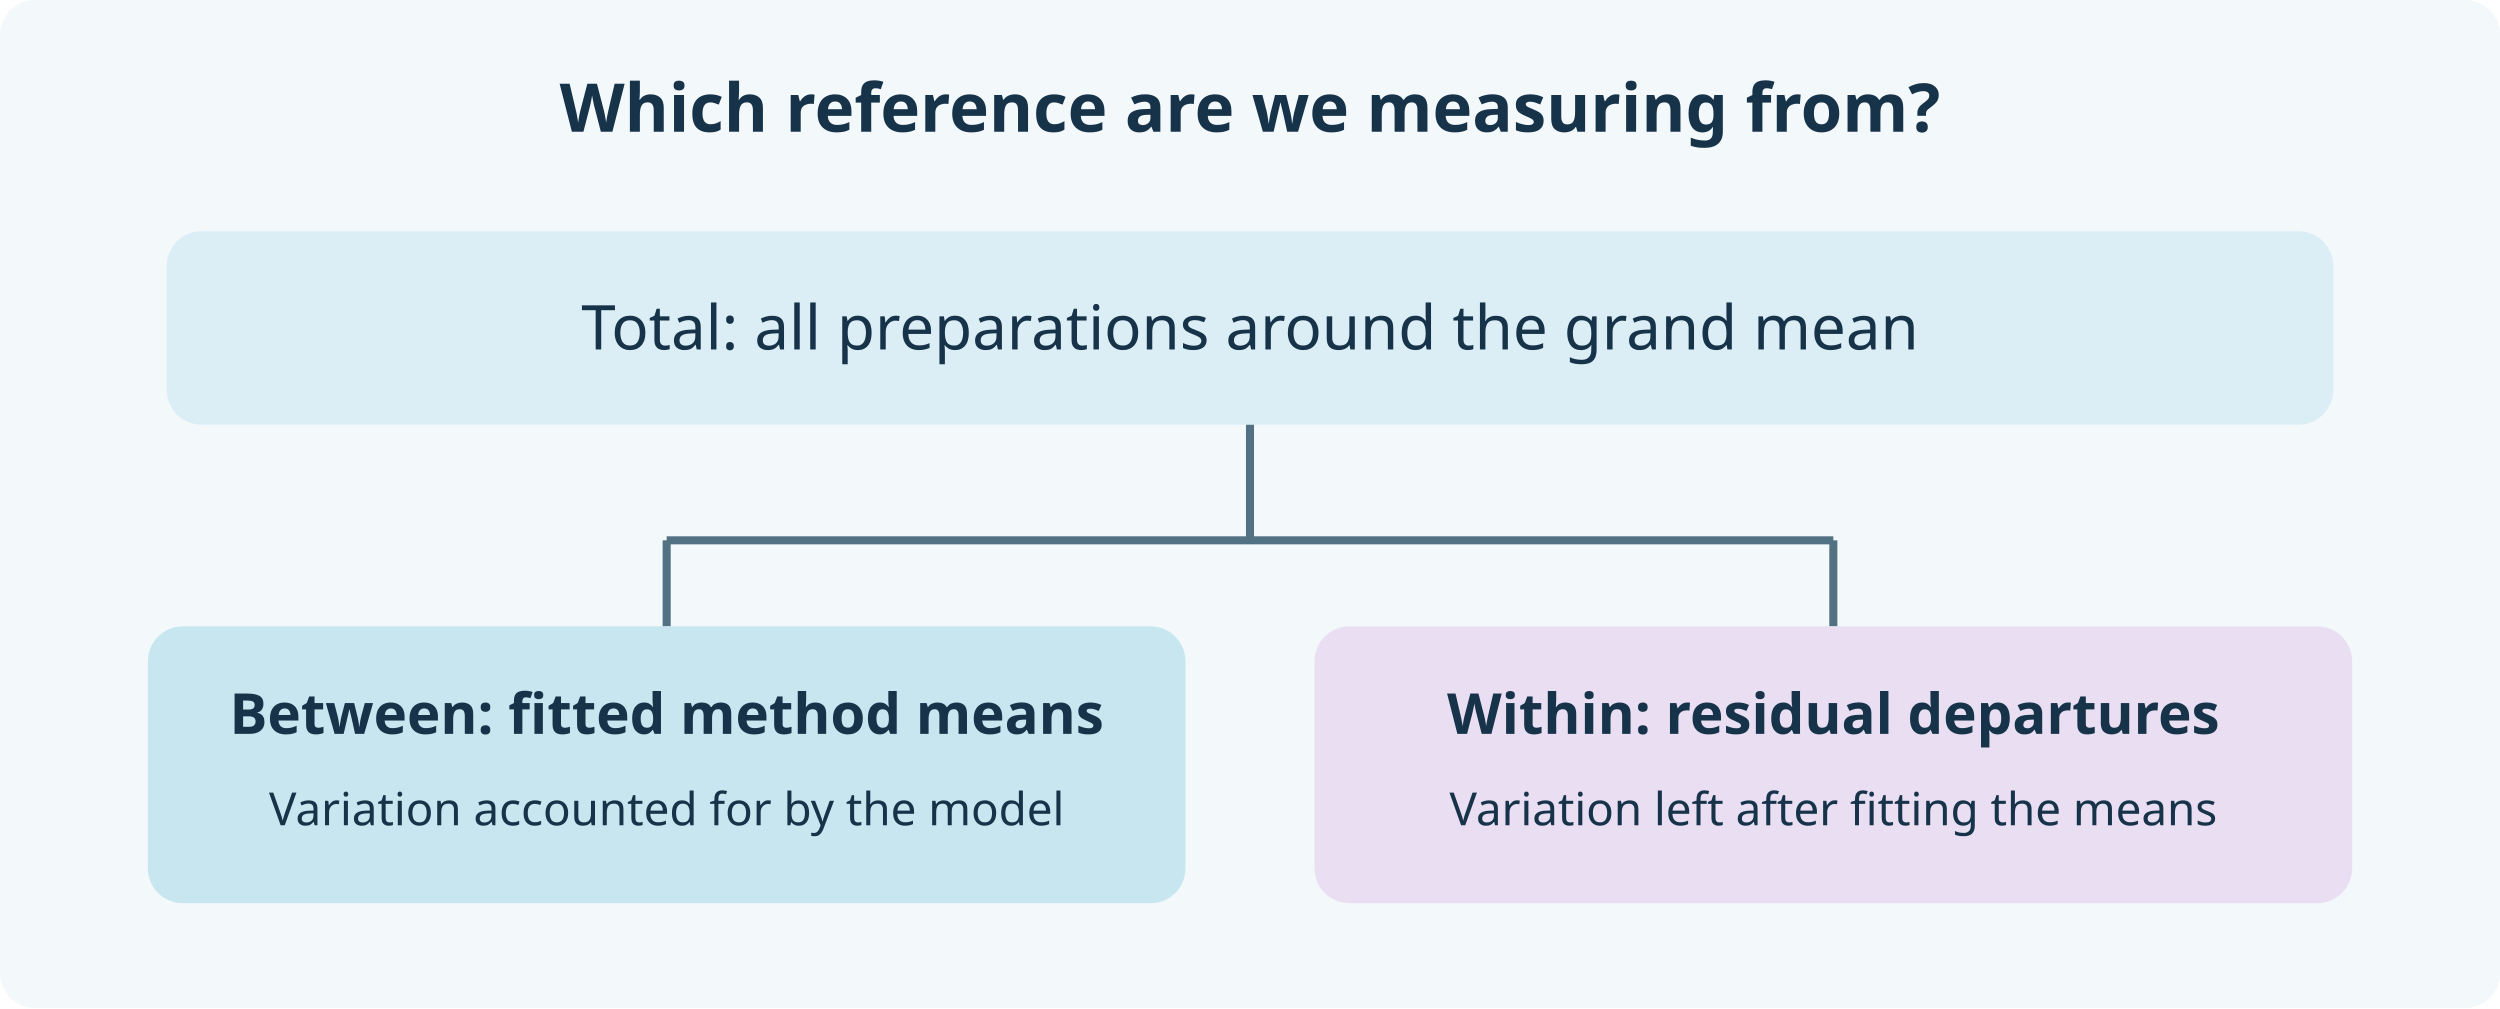
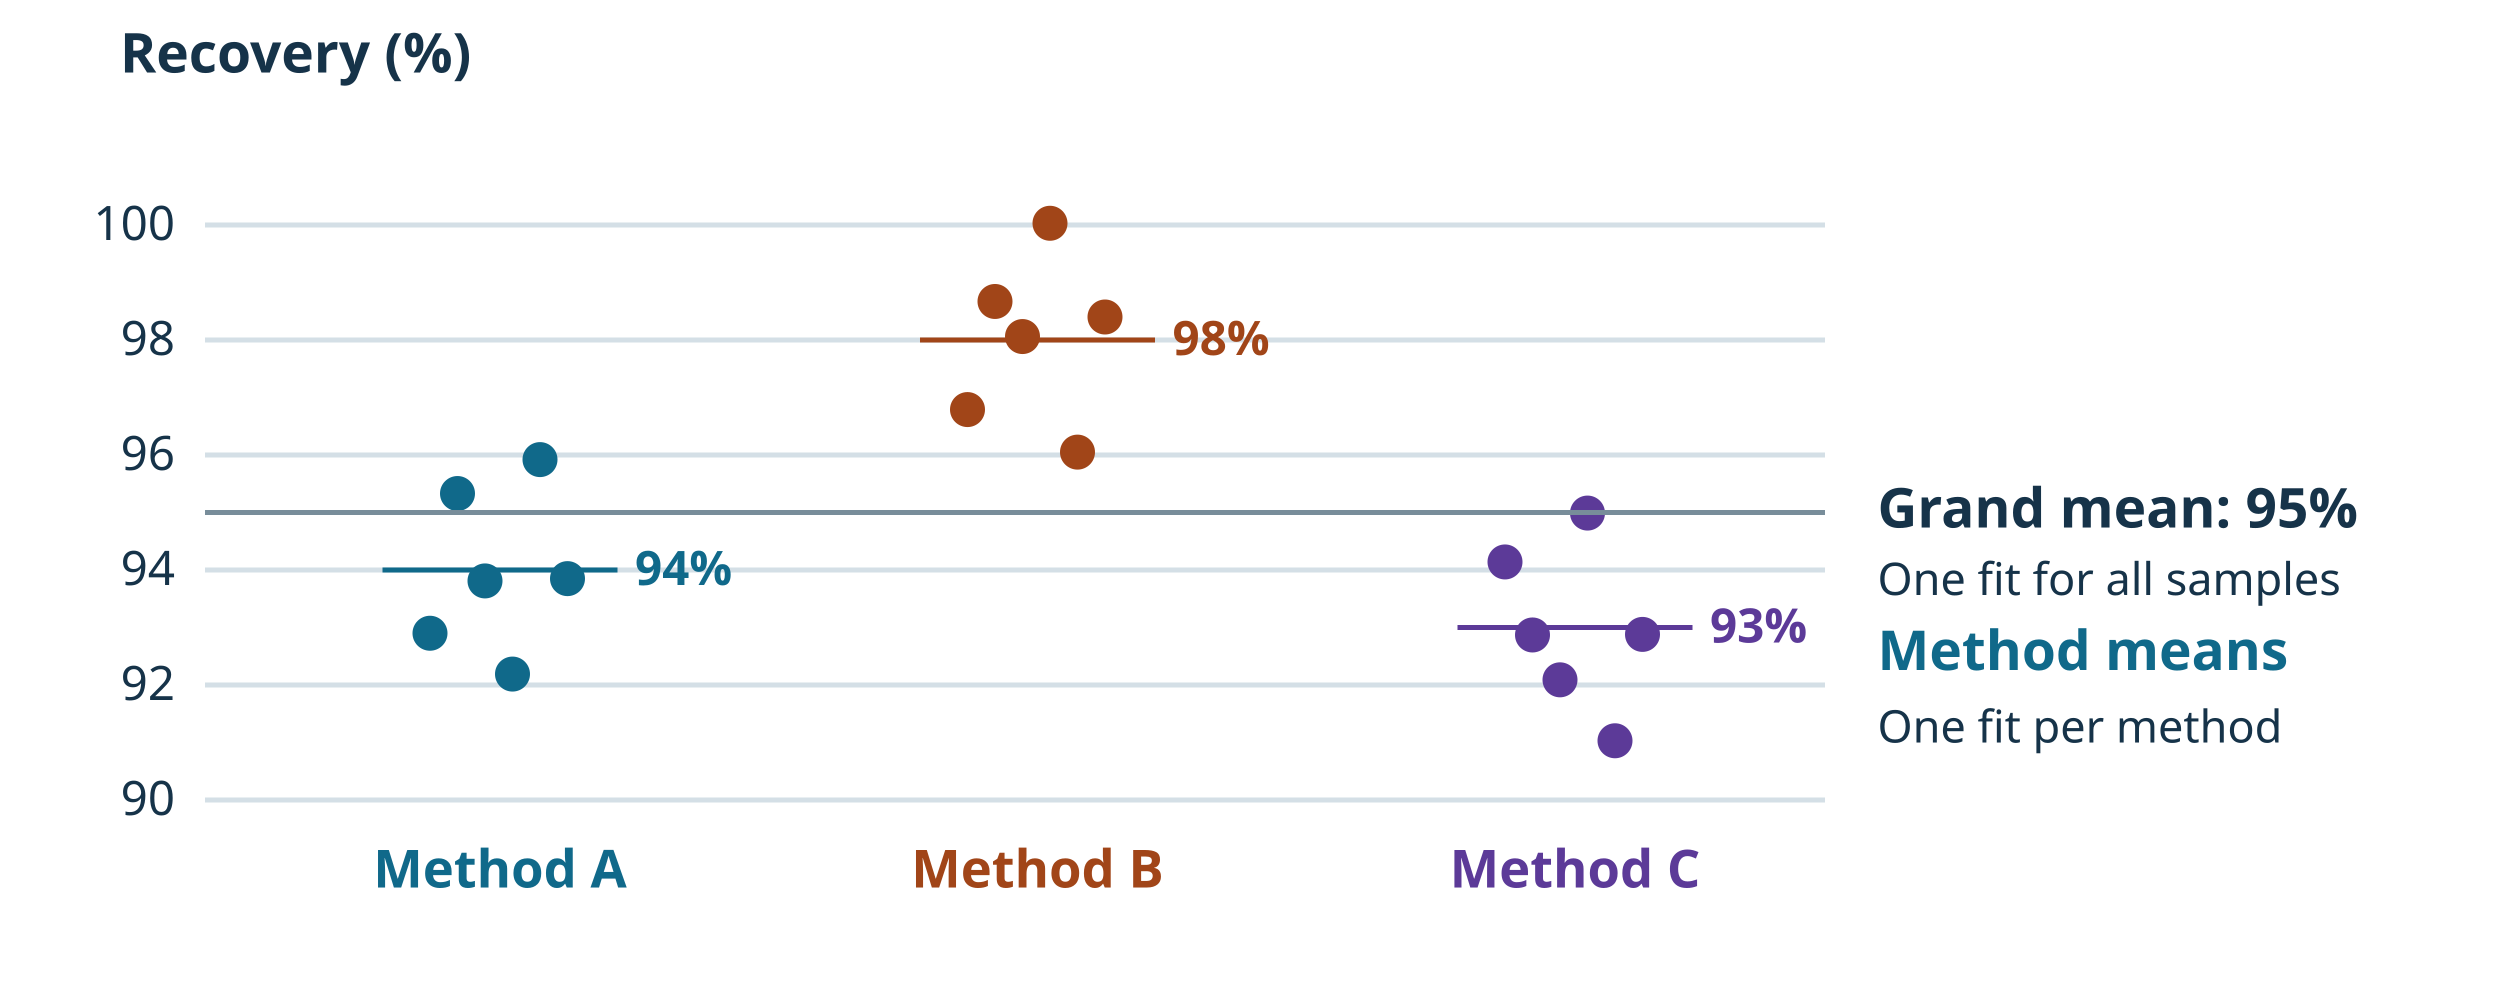
- <svg xmlns="http://www.w3.org/2000/svg" viewBox="0 0 930 375" role="img" aria-labelledby="title desc">
-   <rect x="0" y="0" width="930" height="375" rx="13" fill="#f3f8fb" />
-   <g font-family="system-ui, sans-serif">
-     <text x="465" y="49" text-anchor="middle" font-size="25" font-weight="700" fill="#163349">Which reference are we measuring from?</text>
-     <rect x="62" y="86" width="806" height="72" rx="13" fill="#dceef5" />
-     <text x="465" y="130" text-anchor="middle" font-size="23" font-weight="500" fill="#163349">Total: all preparations around the grand mean</text>
-     <line x1="465.00" y1="158.00" x2="465.00" y2="201.00" stroke="#527283" stroke-width="3" />
-     <line x1="248.00" y1="201.00" x2="682.00" y2="201.00" stroke="#527283" stroke-width="3" />
-     <line x1="248.00" y1="201.00" x2="248.00" y2="233.00" stroke="#527283" stroke-width="3" />
-     <line x1="682.00" y1="201.00" x2="682.00" y2="233.00" stroke="#527283" stroke-width="3" />
-     <rect x="55" y="233" width="386" height="103" rx="13" fill="#c8e6ef" />
-     <rect x="489" y="233" width="386" height="103" rx="13" fill="#e9def2" />
-     <text x="248" y="273" text-anchor="middle" font-size="21" font-weight="700" fill="#163349">Between: fitted method means</text>
-     <text x="248" y="307" text-anchor="middle" font-size="17" font-weight="500" fill="#163349">Variation accounted for by the model</text>
-     <text x="682" y="273" text-anchor="middle" font-size="21" font-weight="700" fill="#163349">Within: residual departures</text>
-     <text x="682" y="307" text-anchor="middle" font-size="17" font-weight="500" fill="#163349">Variation left after fitting the means</text>
+ <svg xmlns="http://www.w3.org/2000/svg" viewBox="0 0 1000 400" font-family="system-ui, sans-serif">
+   <text x="48" y="29" text-anchor="start" font-size="22" font-weight="700" fill="#163349">Recovery (%)</text>
+   <path d="M82 320H730" fill="none" stroke="#d4dfe6" stroke-width="2" />
+   <text x="70" y="326" text-anchor="end" font-size="19" font-weight="400" fill="#163349">90</text>
+   <path d="M82 274H730" fill="none" stroke="#d4dfe6" stroke-width="2" />
+   <text x="70" y="280" text-anchor="end" font-size="19" font-weight="400" fill="#163349">92</text>
+   <path d="M82 228H730" fill="none" stroke="#d4dfe6" stroke-width="2" />
+   <text x="70" y="234" text-anchor="end" font-size="19" font-weight="400" fill="#163349">94</text>
+   <path d="M82 182H730" fill="none" stroke="#d4dfe6" stroke-width="2" />
+   <text x="70" y="188" text-anchor="end" font-size="19" font-weight="400" fill="#163349">96</text>
+   <path d="M82 136H730" fill="none" stroke="#d4dfe6" stroke-width="2" />
+   <text x="70" y="142" text-anchor="end" font-size="19" font-weight="400" fill="#163349">98</text>
+   <path d="M82 90H730" fill="none" stroke="#d4dfe6" stroke-width="2" />
+   <text x="70" y="96" text-anchor="end" font-size="19" font-weight="400" fill="#163349">100</text>
+   <circle cx="172" cy="253.30" r="7" fill="#10698a" />
+   <circle cx="183" cy="197.41" r="7" fill="#10698a" />
+   <circle cx="194" cy="232.37" r="7" fill="#10698a" />
+   <circle cx="205" cy="269.63" r="7" fill="#10698a" />
+   <circle cx="216" cy="183.84" r="7" fill="#10698a" />
+   <circle cx="227" cy="231.45" r="7" fill="#10698a" />
+   <text x="200" y="355" text-anchor="middle" font-size="21" font-weight="700" fill="#10698a">Method A</text>
+   <circle cx="387" cy="163.83" r="7" fill="#a14518" />
+   <circle cx="398" cy="120.59" r="7" fill="#a14518" />
+   <circle cx="409" cy="134.62" r="7" fill="#a14518" />
+   <circle cx="420" cy="89.31" r="7" fill="#a14518" />
+   <circle cx="431" cy="180.85" r="7" fill="#a14518" />
+   <circle cx="442" cy="126.80" r="7" fill="#a14518" />
+   <text x="415" y="355" text-anchor="middle" font-size="21" font-weight="700" fill="#a14518">Method B</text>
+   <circle cx="602" cy="224.78" r="7" fill="#5c3a98" />
+   <circle cx="613" cy="253.99" r="7" fill="#5c3a98" />
+   <circle cx="624" cy="271.93" r="7" fill="#5c3a98" />
+   <circle cx="635" cy="205.23" r="7" fill="#5c3a98" />
+   <circle cx="646" cy="296.31" r="7" fill="#5c3a98" />
+   <circle cx="657" cy="253.76" r="7" fill="#5c3a98" />
+   <text x="630" y="355" text-anchor="middle" font-size="21" font-weight="700" fill="#5c3a98">Method C</text>
+   <path d="M82 205H730" fill="none" stroke="#788d9a" stroke-width="2" />
+   <text x="751" y="211" text-anchor="start" font-size="22" font-weight="700" fill="#163349">Grand mean: 95%</text>
+   <text x="751" y="238" text-anchor="start" font-size="18" font-weight="400" fill="#163349">One fit for all samples</text>
+   <g data-svg-stage="1">
+     <path d="M153 228H247" fill="none" stroke="#10698a" stroke-width="2" />
+     <text x="254" y="234" text-anchor="start" font-size="19" font-weight="700" fill="#10698a">94%</text>
+     <path d="M368 136H462" fill="none" stroke="#a14518" stroke-width="2" />
+     <text x="469" y="142" text-anchor="start" font-size="19" font-weight="700" fill="#a14518">98%</text>
+     <path d="M583 251H677" fill="none" stroke="#5c3a98" stroke-width="2" />
+     <text x="684" y="257" text-anchor="start" font-size="19" font-weight="700" fill="#5c3a98">93%</text>
+     <text x="751" y="268" text-anchor="start" font-size="22" font-weight="700" fill="#10698a">Method means</text>
+     <text x="751" y="297" text-anchor="start" font-size="18" font-weight="400" fill="#163349">One fit per method</text>
  </g>
</svg>
